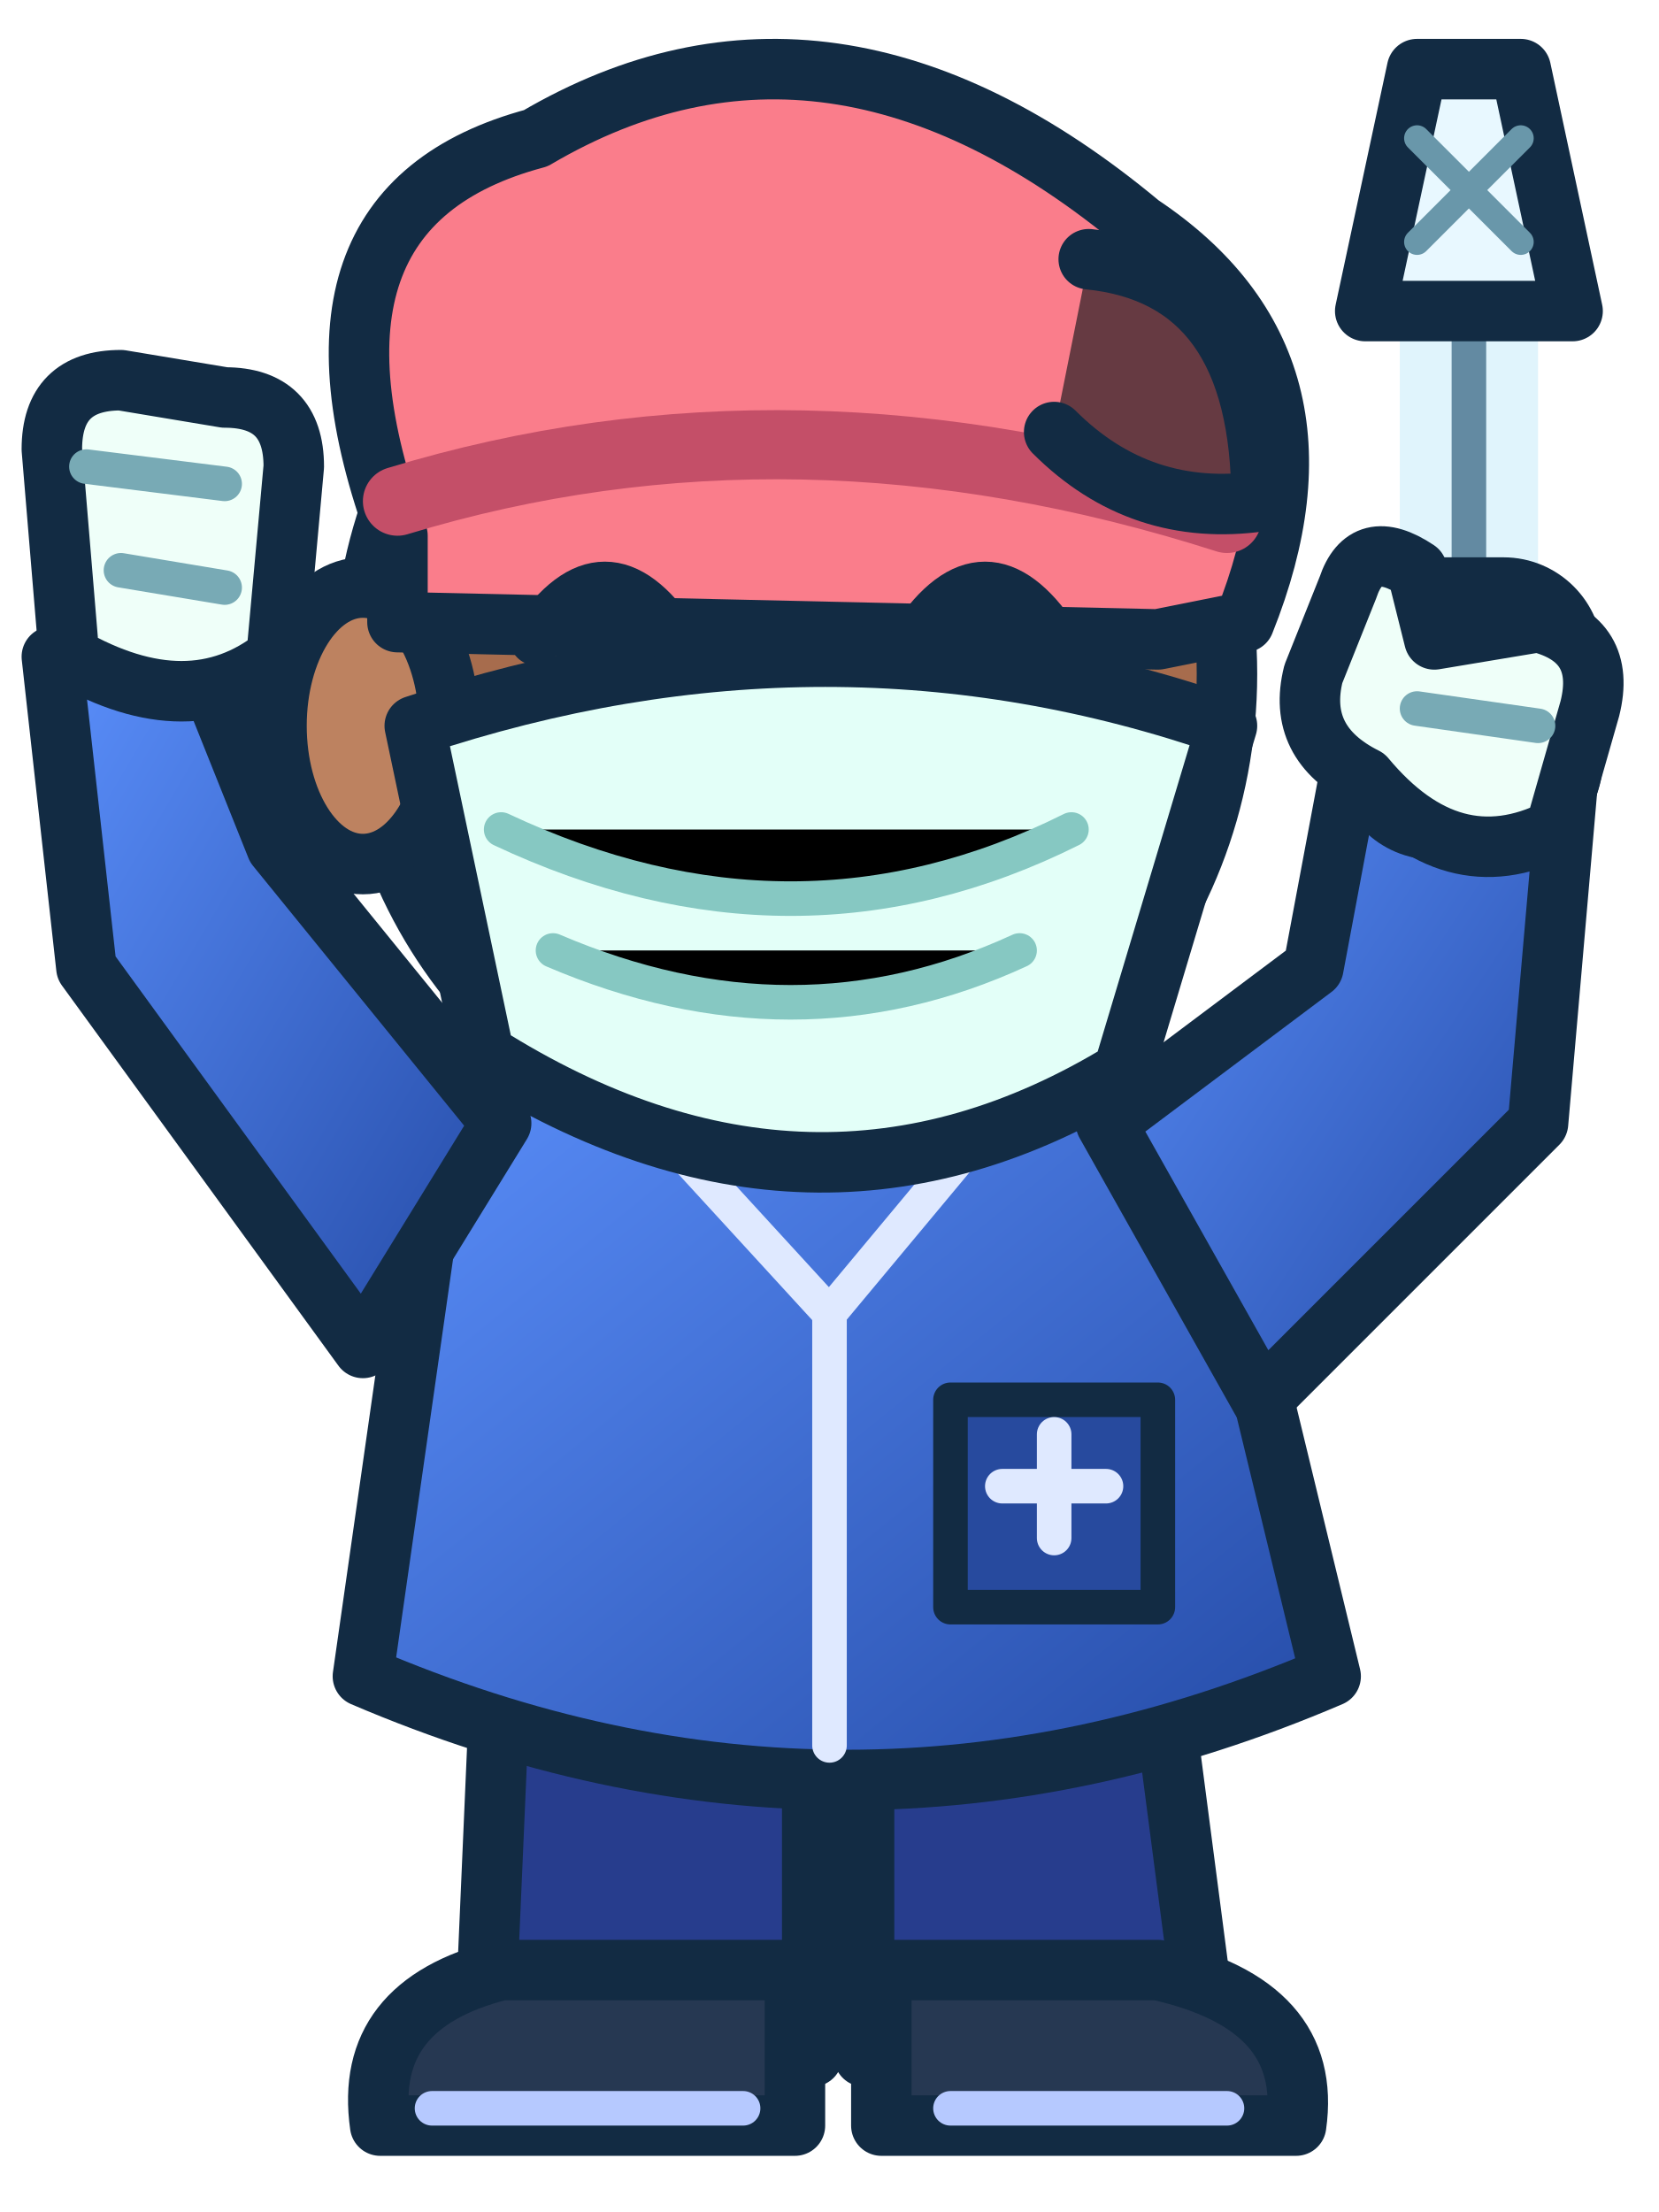
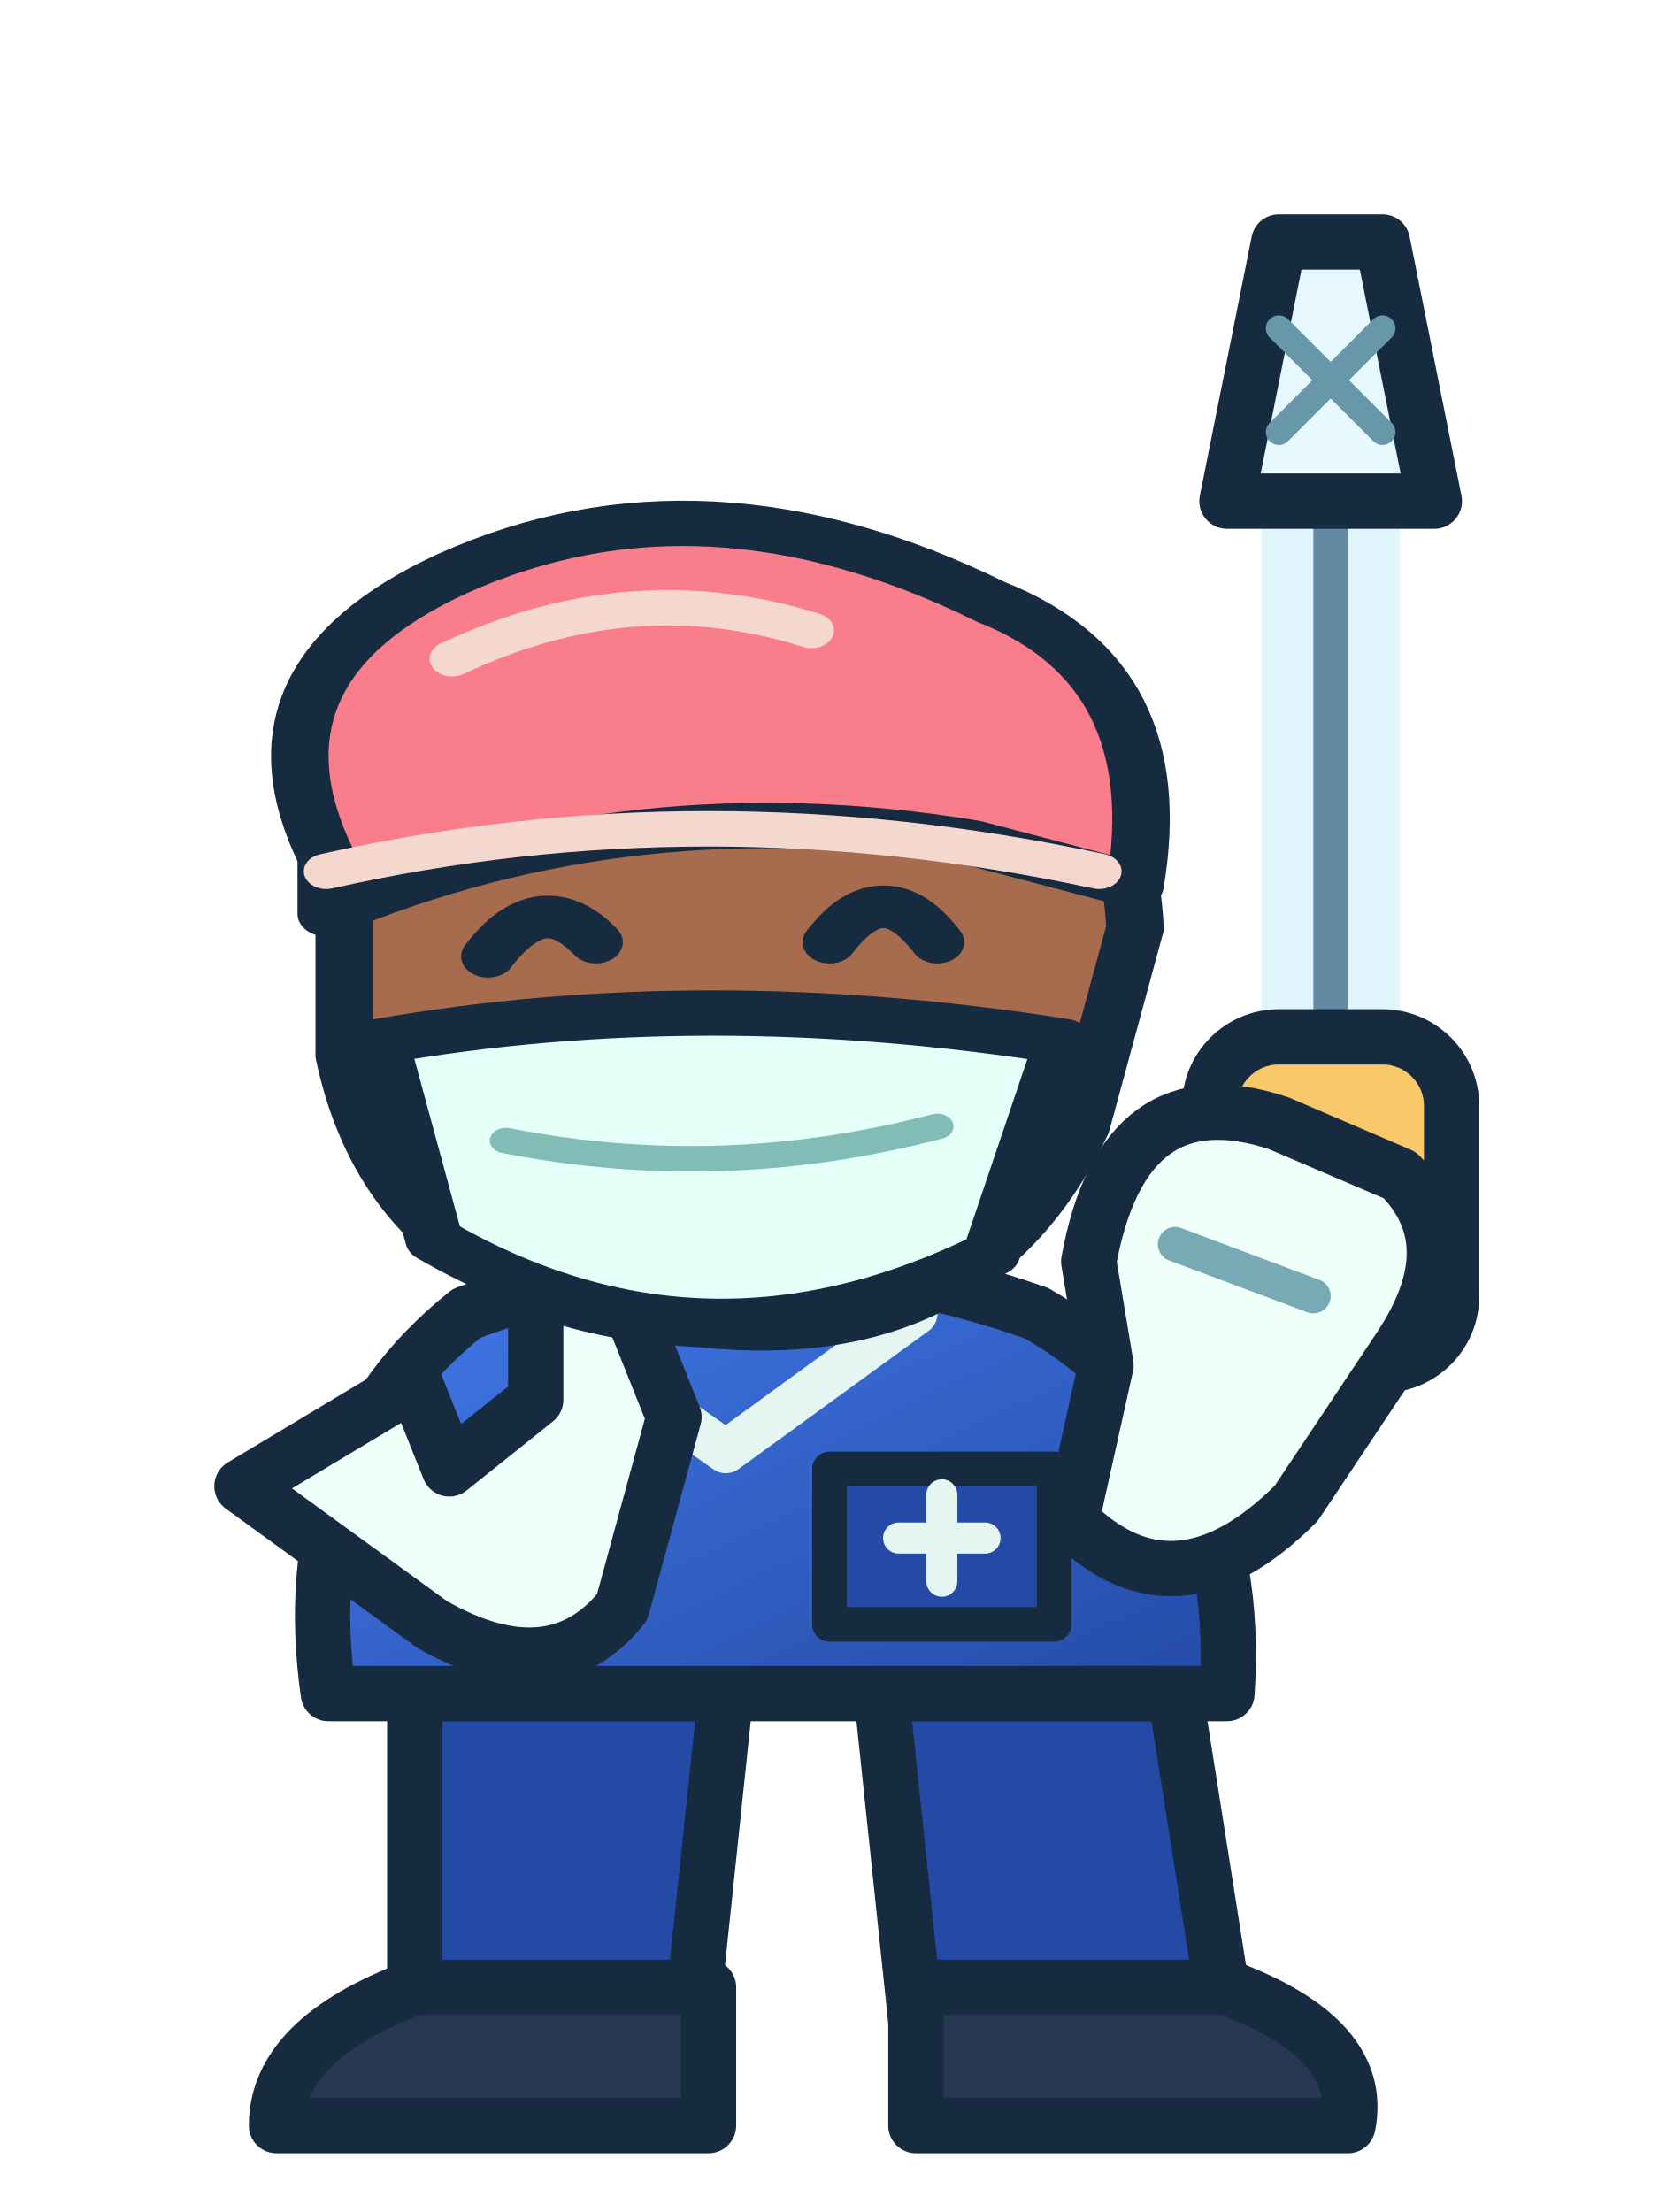
<svg xmlns="http://www.w3.org/2000/svg" width="96" height="128" viewBox="0 0 96 128" role="img" aria-labelledby="maya-victory-title maya-victory-desc">
  <defs>
-     <linearGradient id="maya-victory-scrubs" x2="1" y2="1">
-       <stop stop-color="#5d92ff" />
+     <linearGradient id="maya-victory-scrubs" x1="0" y1="0" x2="1" y2="1">
+       <stop stop-color="#427bec" />
      <stop offset="1" stop-color="#244aa5" />
    </linearGradient>
  </defs>
-   <g stroke="#122b43" stroke-width="3.5" stroke-linejoin="round" stroke-linecap="round">
+   <g stroke="#162b40" stroke-width="3.2" stroke-linejoin="round" stroke-linecap="round">
    <g id="maya-victory-legs">
-       <path d="M29 96h18v23H28zM50 96h17l3 23H50z" fill="#273d8d" />
-       <path d="M29 114h17v9H22q-1-7 7-9M51 114h16q9 2 8 9H51z" fill="#263852" />
-       <path d="M25 122h18m12 0h16" stroke="#b6c9ff" stroke-width="2" />
+       <path d="M24 98H42L40 117H24ZM51 98H68L71 117H53Z" fill="#244aa5" />
+       <path d="M24 115H41V123H16Q16 118 24 115ZM53 115H71Q79 118 78 123H53Z" fill="#263852" />
    </g>
    <g id="maya-victory-torso">
-       <path d="M26 62Q48 53 69 64l8 33q-28 12-56 0z" fill="url(#maya-victory-scrubs)" />
-       <path d="m37 64 11 12 10-12M48 76v25" fill="none" stroke="#dfe9ff" stroke-width="2" />
-       <path d="M55 81h12v12H55z" fill="#274a9e" stroke-width="2" />
-       <path d="M58 86h6m-3-3v6" stroke="#dfe9ff" stroke-width="2" />
-     </g>
-     <g id="maya-victory-raised-arms" fill="url(#maya-victory-scrubs)">
-       <path d="M29 65 16 49 10 34 3 38 5 56 21 78z" />
-       <path d="m64 65 12-9 3-16 12 2-2 23-16 16z" />
+       <path d="M27 76Q43 70 60 76Q72 83 71 98H19Q17 84 27 76Z" fill="url(#maya-victory-scrubs)" />
+       <path d="M32 77L42 84L53 76" fill="none" stroke="#e4f5f2" stroke-width="2.5" />
+       <path d="M48 85H61V94H48Z" fill="#244aa5" stroke-width="2" />
+       <path d="M52 89h5m-2.5-2.5v5" fill="none" stroke="#e4f5f2" stroke-width="1.8" />
    </g>
    <g id="maya-victory-tool">
-       <path d="M85 44V18" stroke="#e0f4fc" stroke-width="8" />
-       <path d="M85 39V17" stroke="#638aa2" stroke-width="2" />
-       <path d="M79 18h12L88 4h-6z" fill="#e8f8ff" />
-       <path d="m82 8 6 6m-6 0 6-6" stroke="#6997aa" stroke-width="1.5" />
-       <rect x="79" y="34" width="12" height="14" rx="4" fill="#f9c869" />
+       <path d="M77 69V29" stroke="#e0f4fc" stroke-width="8" />
+       <path d="M77 61V30" stroke="#638aa2" stroke-width="2" />
+       <path d="M71 29h12l-3-15h-6z" fill="#e8f8ff" />
+       <path d="m74 19 6 6m-6 0 6-6" stroke="#6997aa" stroke-width="1.5" />
+       <rect x="70" y="60" width="14" height="19" rx="4" fill="#f9c869" />
    </g>
-     <g id="maya-victory-gloves" fill="#effff9">
-       <path d="M4 38 3 26q0-4 4-4l6 1q4 0 4 4l-1 11q-5 4-12 0z" />
-       <path d="m5 27 8 1m-6 5 6 1" stroke="#78aab5" stroke-width="2" />
-       <path d="M79 45q-4-2-3-6l2-5q1-3 4-1l1 4 6-1q4 1 3 5l-2 7q-6 3-11-3z" />
-       <path d="m82 41 7 1" stroke="#78aab5" stroke-width="2" />
+     <g id="maya-victory-raised-arms">
+       <g id="maya-victory-gloves">
+         <path d="M24 80L26 85L31 81L31 74Q31 70 35 72L39 82L36 93Q32 98 25 94L14 86Z" fill="#effff9" />
+         <path d="M64 79L63 73Q65 62 74 65L81 68Q85 72 81 78L75 87Q68 94 62 88Z" fill="#effff9" />
+         <path d="M68 72l8 3" stroke="#78aab5" stroke-width="2" />
+       </g>
    </g>
-     <g id="maya-victory-head">
-       <ellipse cx="46" cy="39" rx="25" ry="27" fill="#a76c4d" />
-       <ellipse cx="21" cy="42" rx="5" ry="8" fill="#bd8260" />
-       <path d="M23 31Q16 12 31 8q17-10 35 5 12 8 6 23l-5 1-44-1z" fill="#fa7d8b" />
-       <path d="M23 29q23-7 48 1" fill="none" stroke="#c44f68" stroke-width="4" />
-       <path d="M24 42q24-8 47 0l-6 20q-18 11-37-1z" fill="#e3fff8" />
-       <path d="M29 48q17 8 33 0m-30 7q14 6 27 0" stroke="#86c8c2" stroke-width="2" />
-       <path d="M31 37q4-6 8 0m14 0q4-6 8 0" fill="none" stroke-width="3" />
-       <path d="M63 15q10 1 10 14-7 1-12-4" fill="#663a42" />
+     <g id="maya-victory-head" transform="translate(-4 25) scale(1.04 .82)">
+       <path d="M23 34Q21 13 43 12Q66 12 67 35L64 49Q58 65 43 63Q26 62 23 44Z" fill="#a76c4d" />
+       <path d="M22 30Q17 17 29 10Q43 2 59 12Q69 17 67 32L58 29Q39 25 22 34Z" fill="#fa7d8b" />
+       <path d="M29 16Q39 10 49 14M22 31Q43 25 65 31" fill="none" stroke="#f4d8ce" stroke-width="2.5" />
+       <path d="M25 43Q43 39 63 43L59 58Q43 68 28 57Z" fill="#e3fff8" />
+       <path d="M32 50Q44 53 56 49" fill="none" stroke="#82bcb7" stroke-width="1.8" />
+       <path d="M31 37q3-5 6-1m13 0q3-5 6 0" fill="none" stroke-width="3" />
    </g>
  </g>
</svg>
